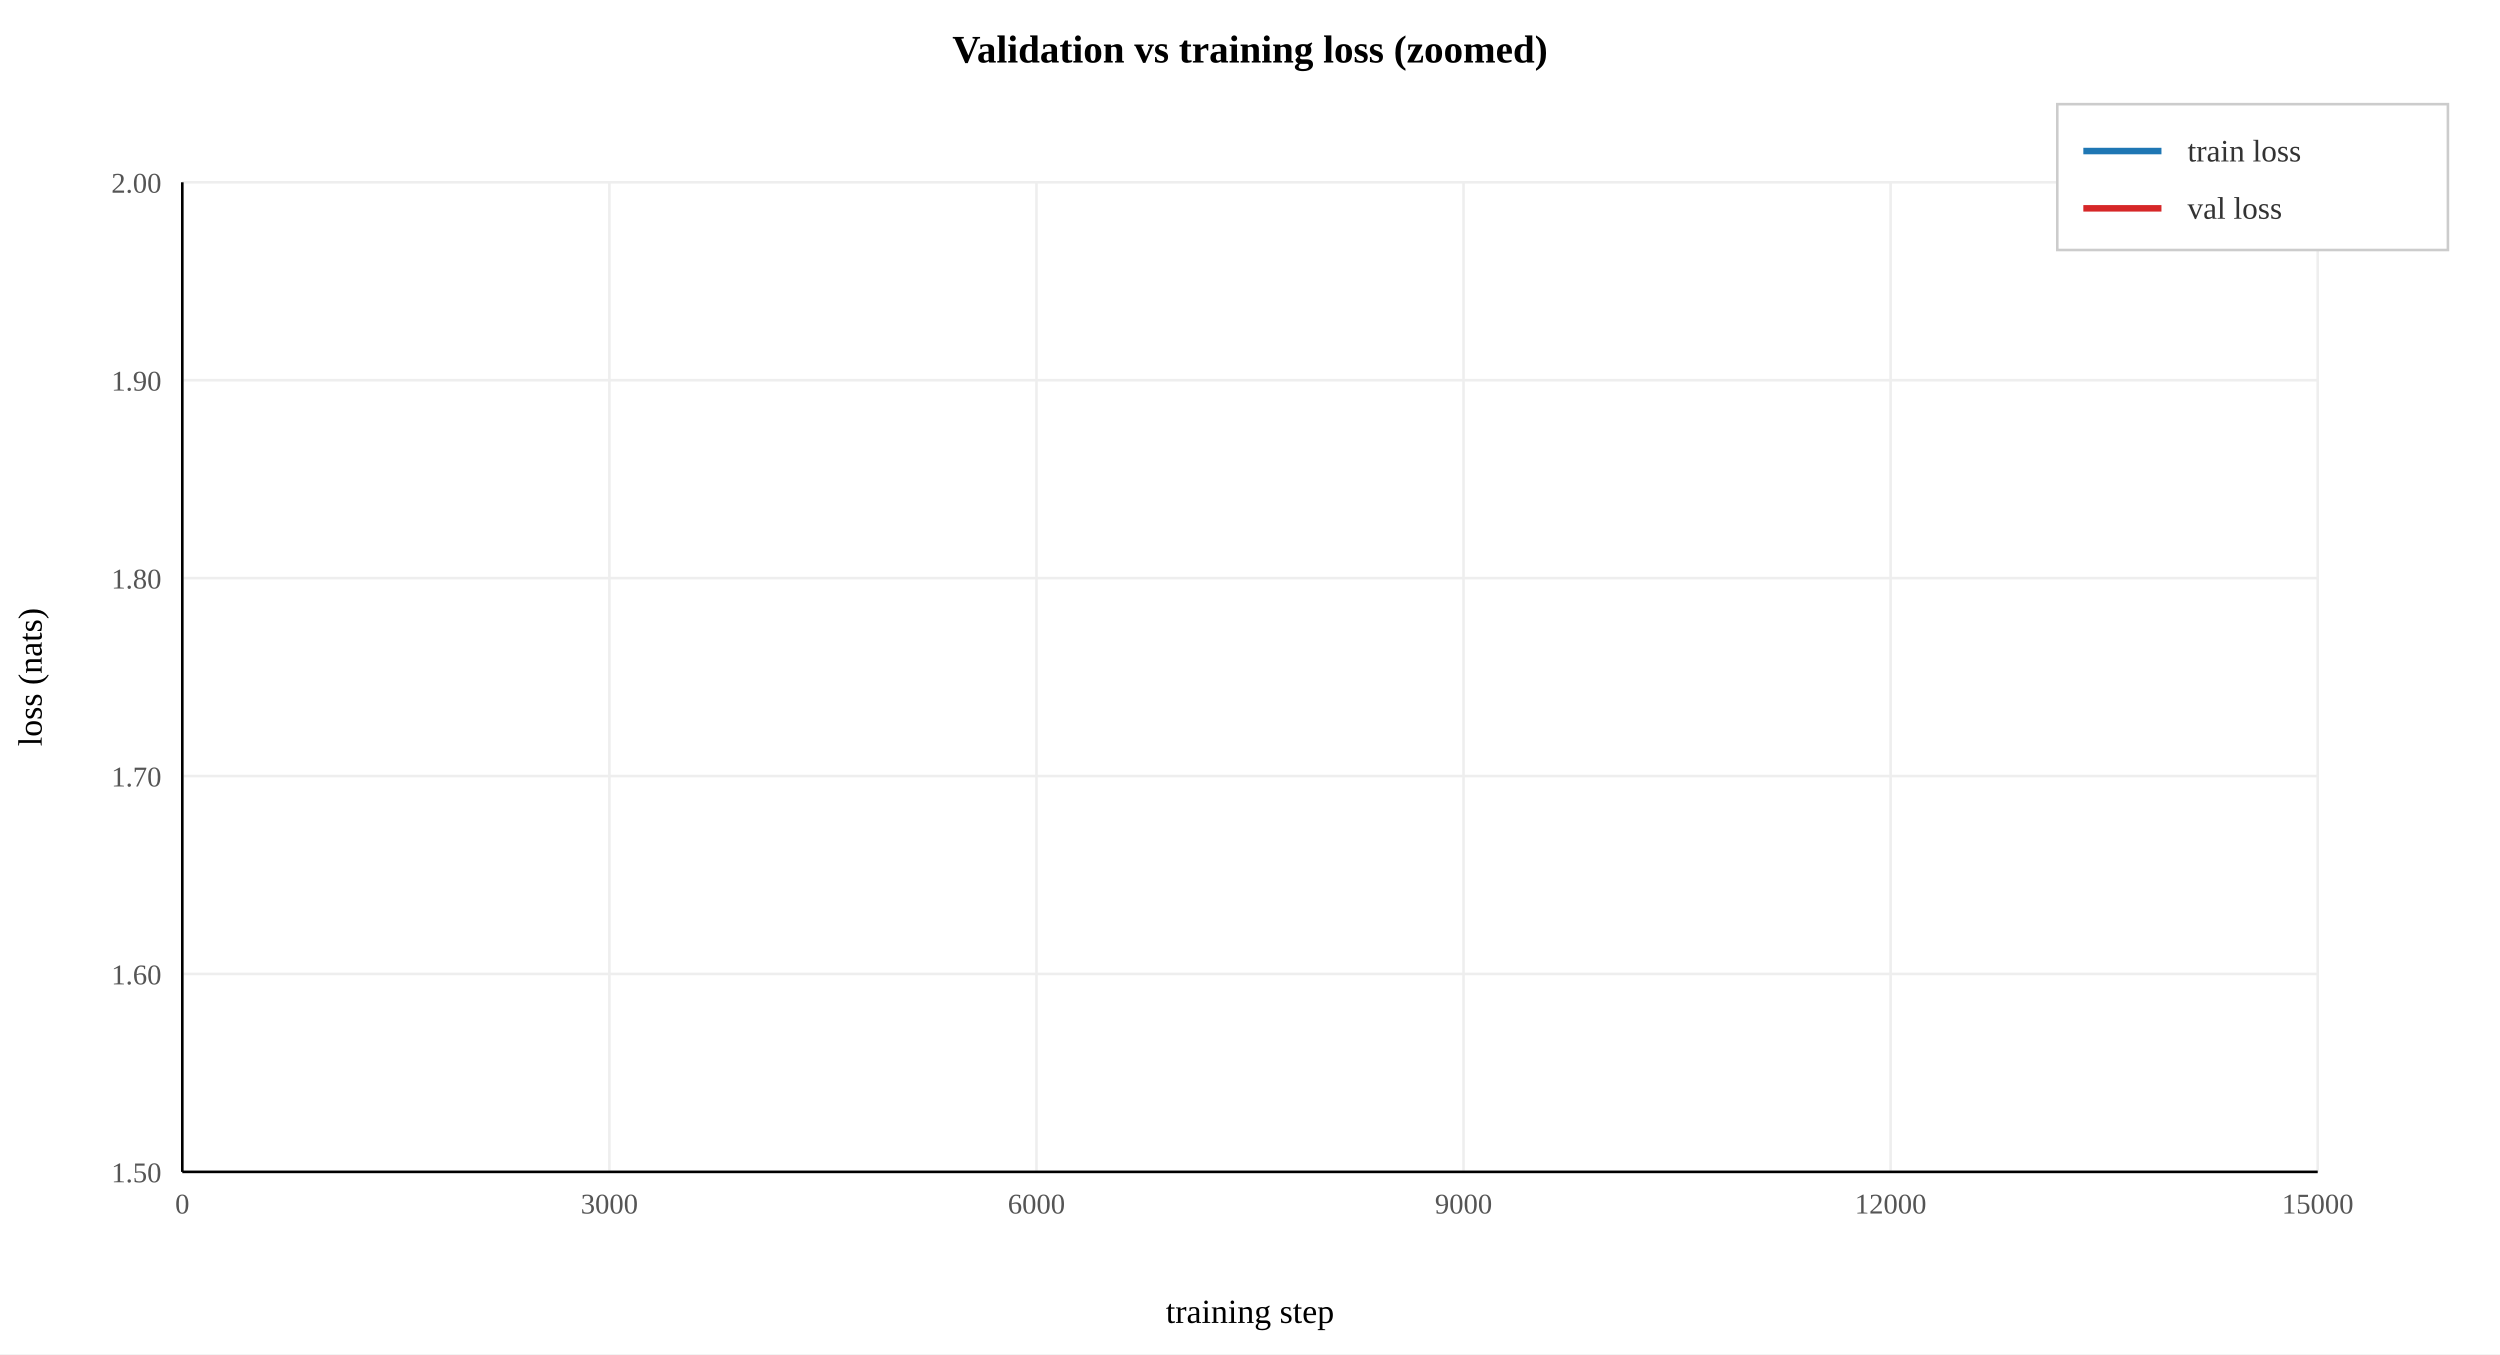
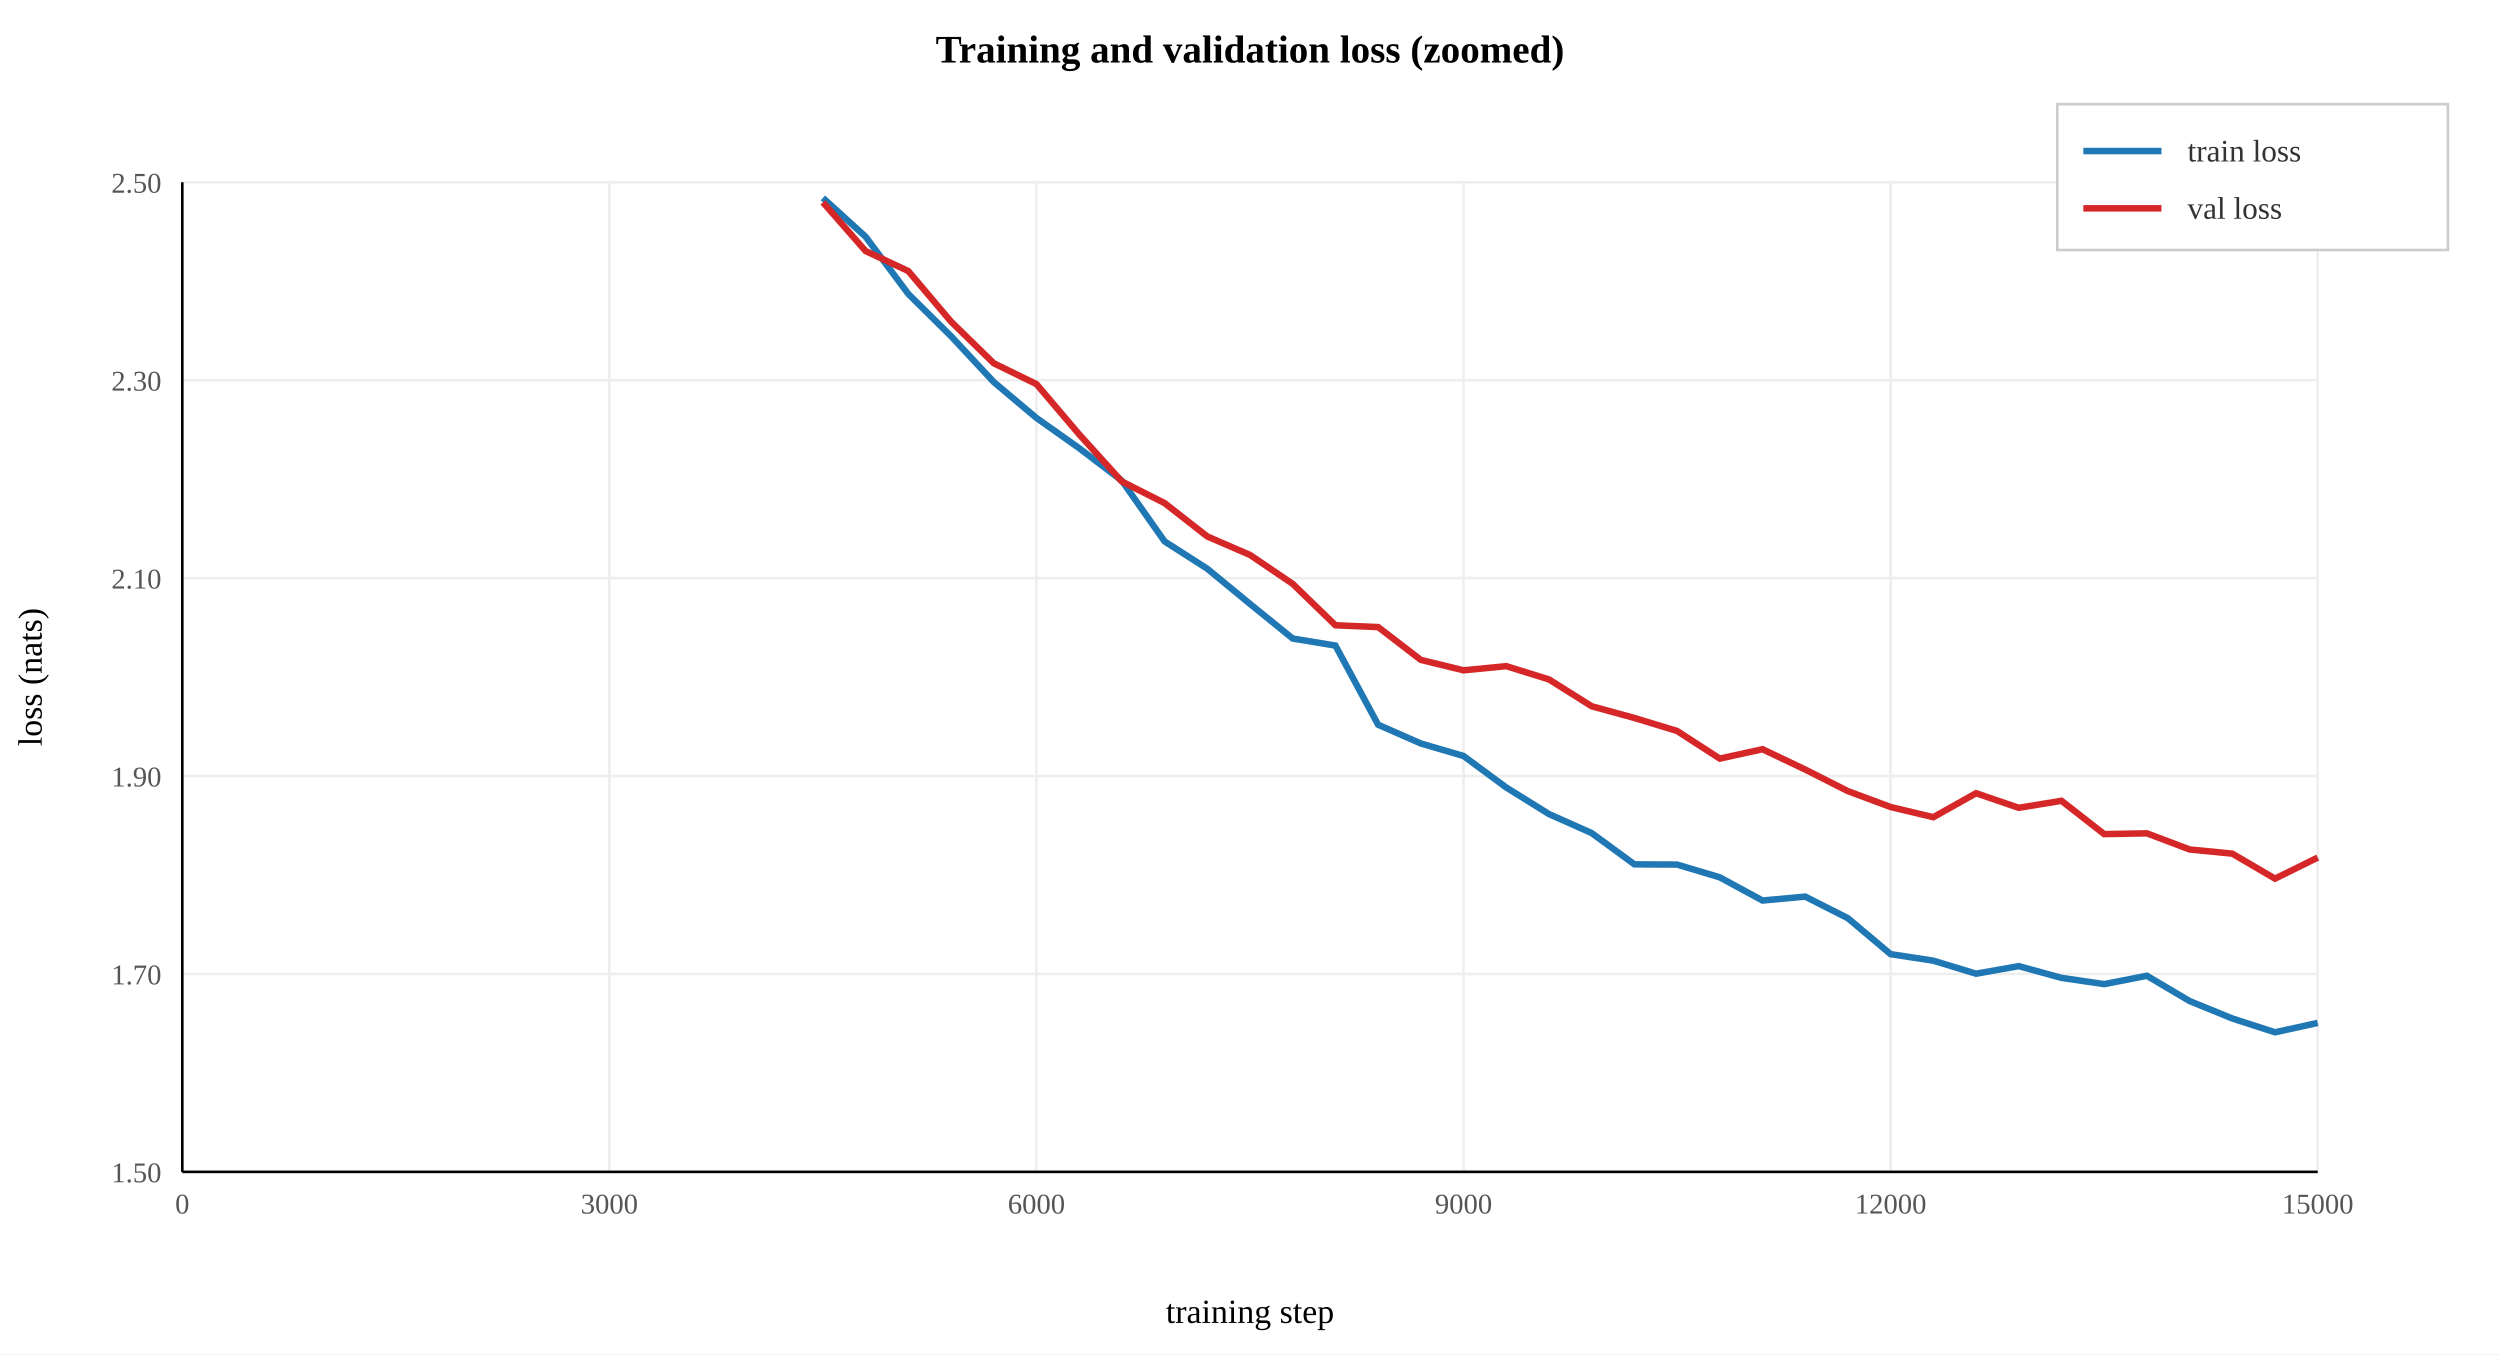
<svg xmlns="http://www.w3.org/2000/svg" width="960" height="520" viewBox="0 0 960 520">
  <rect width="100%" height="100%" fill="white" />
-   <defs>
-     <clipPath id="p">
-       <rect x="70" y="70" width="820" height="380" />
-     </clipPath>
-   </defs>
  <line x1="70" y1="450.0" x2="890" y2="450.0" stroke="#eee" />
  <text x="62" y="454.0" text-anchor="end" font-size="11" fill="#555">1.50</text>
  <line x1="70" y1="374.0" x2="890" y2="374.0" stroke="#eee" />
-   <text x="62" y="378.0" text-anchor="end" font-size="11" fill="#555">1.60</text>
+   <text x="62" y="378.0" text-anchor="end" font-size="11" fill="#555">1.70</text>
  <line x1="70" y1="298.0" x2="890" y2="298.0" stroke="#eee" />
-   <text x="62" y="302.0" text-anchor="end" font-size="11" fill="#555">1.70</text>
+   <text x="62" y="302.0" text-anchor="end" font-size="11" fill="#555">1.90</text>
  <line x1="70" y1="222.0" x2="890" y2="222.0" stroke="#eee" />
-   <text x="62" y="226.0" text-anchor="end" font-size="11" fill="#555">1.80</text>
+   <text x="62" y="226.0" text-anchor="end" font-size="11" fill="#555">2.10</text>
  <line x1="70" y1="146.0" x2="890" y2="146.0" stroke="#eee" />
-   <text x="62" y="150.0" text-anchor="end" font-size="11" fill="#555">1.90</text>
+   <text x="62" y="150.0" text-anchor="end" font-size="11" fill="#555">2.30</text>
  <line x1="70" y1="70.0" x2="890" y2="70.0" stroke="#eee" />
-   <text x="62" y="74.0" text-anchor="end" font-size="11" fill="#555">2.00</text>
+   <text x="62" y="74.0" text-anchor="end" font-size="11" fill="#555">2.50</text>
  <line x1="70.0" y1="70" x2="70.0" y2="450" stroke="#eee" />
  <text x="70.0" y="466" text-anchor="middle" font-size="11" fill="#555">0</text>
  <line x1="234.0" y1="70" x2="234.0" y2="450" stroke="#eee" />
  <text x="234.0" y="466" text-anchor="middle" font-size="11" fill="#555">3000</text>
  <line x1="398.0" y1="70" x2="398.0" y2="450" stroke="#eee" />
  <text x="398.0" y="466" text-anchor="middle" font-size="11" fill="#555">6000</text>
  <line x1="562.0" y1="70" x2="562.0" y2="450" stroke="#eee" />
  <text x="562.0" y="466" text-anchor="middle" font-size="11" fill="#555">9000</text>
  <line x1="726.0" y1="70" x2="726.0" y2="450" stroke="#eee" />
  <text x="726.0" y="466" text-anchor="middle" font-size="11" fill="#555">12000</text>
  <line x1="890.0" y1="70" x2="890.0" y2="450" stroke="#eee" />
  <text x="890.0" y="466" text-anchor="middle" font-size="11" fill="#555">15000</text>
  <line x1="70" y1="450" x2="890" y2="450" stroke="black" />
  <line x1="70" y1="70" x2="70" y2="450" stroke="black" />
  <text x="480.0" y="508" text-anchor="middle" font-size="13">training step</text>
  <text x="16" y="260.0" text-anchor="middle" font-size="13" transform="rotate(-90 16 260.0)">loss (nats)</text>
-   <text x="480.0" y="24" text-anchor="middle" font-size="15" font-weight="bold">Validation vs training loss (zoomed)</text>
-   <g clip-path="url(#p)">
-     <path d="                            L 529.2,106.6 L 545.6,121.1 L 562.0,130.7 L 578.4,154.8 L 594.8,175.2 L 611.2,189.9 L 627.6,213.8 L 644.0,213.9 L 660.4,223.7 L 676.8,241.6 L 693.2,238.5 L 709.6,255.2 L 726.0,282.8 L 742.4,287.7 L 758.8,297.7 L 775.2,292.1 L 791.6,301.0 L 808.0,305.8 L 824.4,299.4 L 840.8,318.9 L 857.2,332.2 L 873.6,342.8 L 890.0,335.6 " fill="none" stroke="#1f77b4" stroke-width="2.5" />
-     <path d="                                L 594.8,71.8 L 611.2,92.5 L 627.6,101.4 L 644.0,111.4 L 660.4,132.6 L 676.8,125.4 L 693.2,141.1 L 709.6,157.5 L 726.0,169.8 L 742.4,177.5 L 758.8,159.2 L 775.2,170.4 L 791.6,165.0 L 808.0,190.5 L 824.4,190.1 L 840.8,202.4 L 857.2,205.6 L 873.6,224.7 L 890.0,208.7 " fill="none" stroke="#d62728" stroke-width="2.5" />
-   </g>
+   <text x="480.0" y="24" text-anchor="middle" font-size="15" font-weight="bold">Training and validation loss (zoomed)</text>
+   <path d="M 316.0,76.0 L 332.4,90.9 L 348.8,112.9 L 365.2,129.1 L 381.6,146.7 L 398.0,160.5 L 414.4,172.1 L 430.8,184.6 L 447.2,207.9 L 463.6,218.4 L 480.0,231.9 L 496.4,245.2 L 512.8,247.9 L 529.2,278.3 L 545.6,285.5 L 562.0,290.3 L 578.4,302.4 L 594.8,312.6 L 611.2,319.9 L 627.6,331.9 L 644.0,332.0 L 660.4,336.9 L 676.8,345.8 L 693.2,344.3 L 709.6,352.6 L 726.0,366.4 L 742.4,368.9 L 758.8,373.9 L 775.2,371.0 L 791.6,375.5 L 808.0,377.9 L 824.4,374.7 L 840.8,384.4 L 857.2,391.1 L 873.6,396.4 L 890.0,392.8" fill="none" stroke="#1f77b4" stroke-width="2.5" />
+   <path d="M 316.0,77.7 L 332.4,96.4 L 348.8,104.1 L 365.2,123.5 L 381.6,139.5 L 398.0,147.5 L 414.4,166.8 L 430.8,184.9 L 447.2,193.2 L 463.6,206.0 L 480.0,213.1 L 496.4,224.2 L 512.8,240.1 L 529.2,240.8 L 545.6,253.4 L 562.0,257.4 L 578.4,255.8 L 594.8,260.9 L 611.2,271.2 L 627.6,275.7 L 644.0,280.7 L 660.4,291.3 L 676.8,287.7 L 693.2,295.5 L 709.6,303.8 L 726.0,309.9 L 742.4,313.8 L 758.8,304.6 L 775.2,310.2 L 791.6,307.5 L 808.0,320.3 L 824.4,320.0 L 840.8,326.2 L 857.2,327.8 L 873.6,337.4 L 890.0,329.3" fill="none" stroke="#d62728" stroke-width="2.5" />
  <rect x="790" y="40" width="150" height="56" fill="white" stroke="#ccc" />
  <line x1="800" y1="58" x2="830" y2="58" stroke="#1f77b4" stroke-width="2.5" />
  <text x="840" y="62" font-size="12" fill="#333">train loss</text>
  <line x1="800" y1="80" x2="830" y2="80" stroke="#d62728" stroke-width="2.5" />
  <text x="840" y="84" font-size="12" fill="#333">val loss</text>
</svg>
